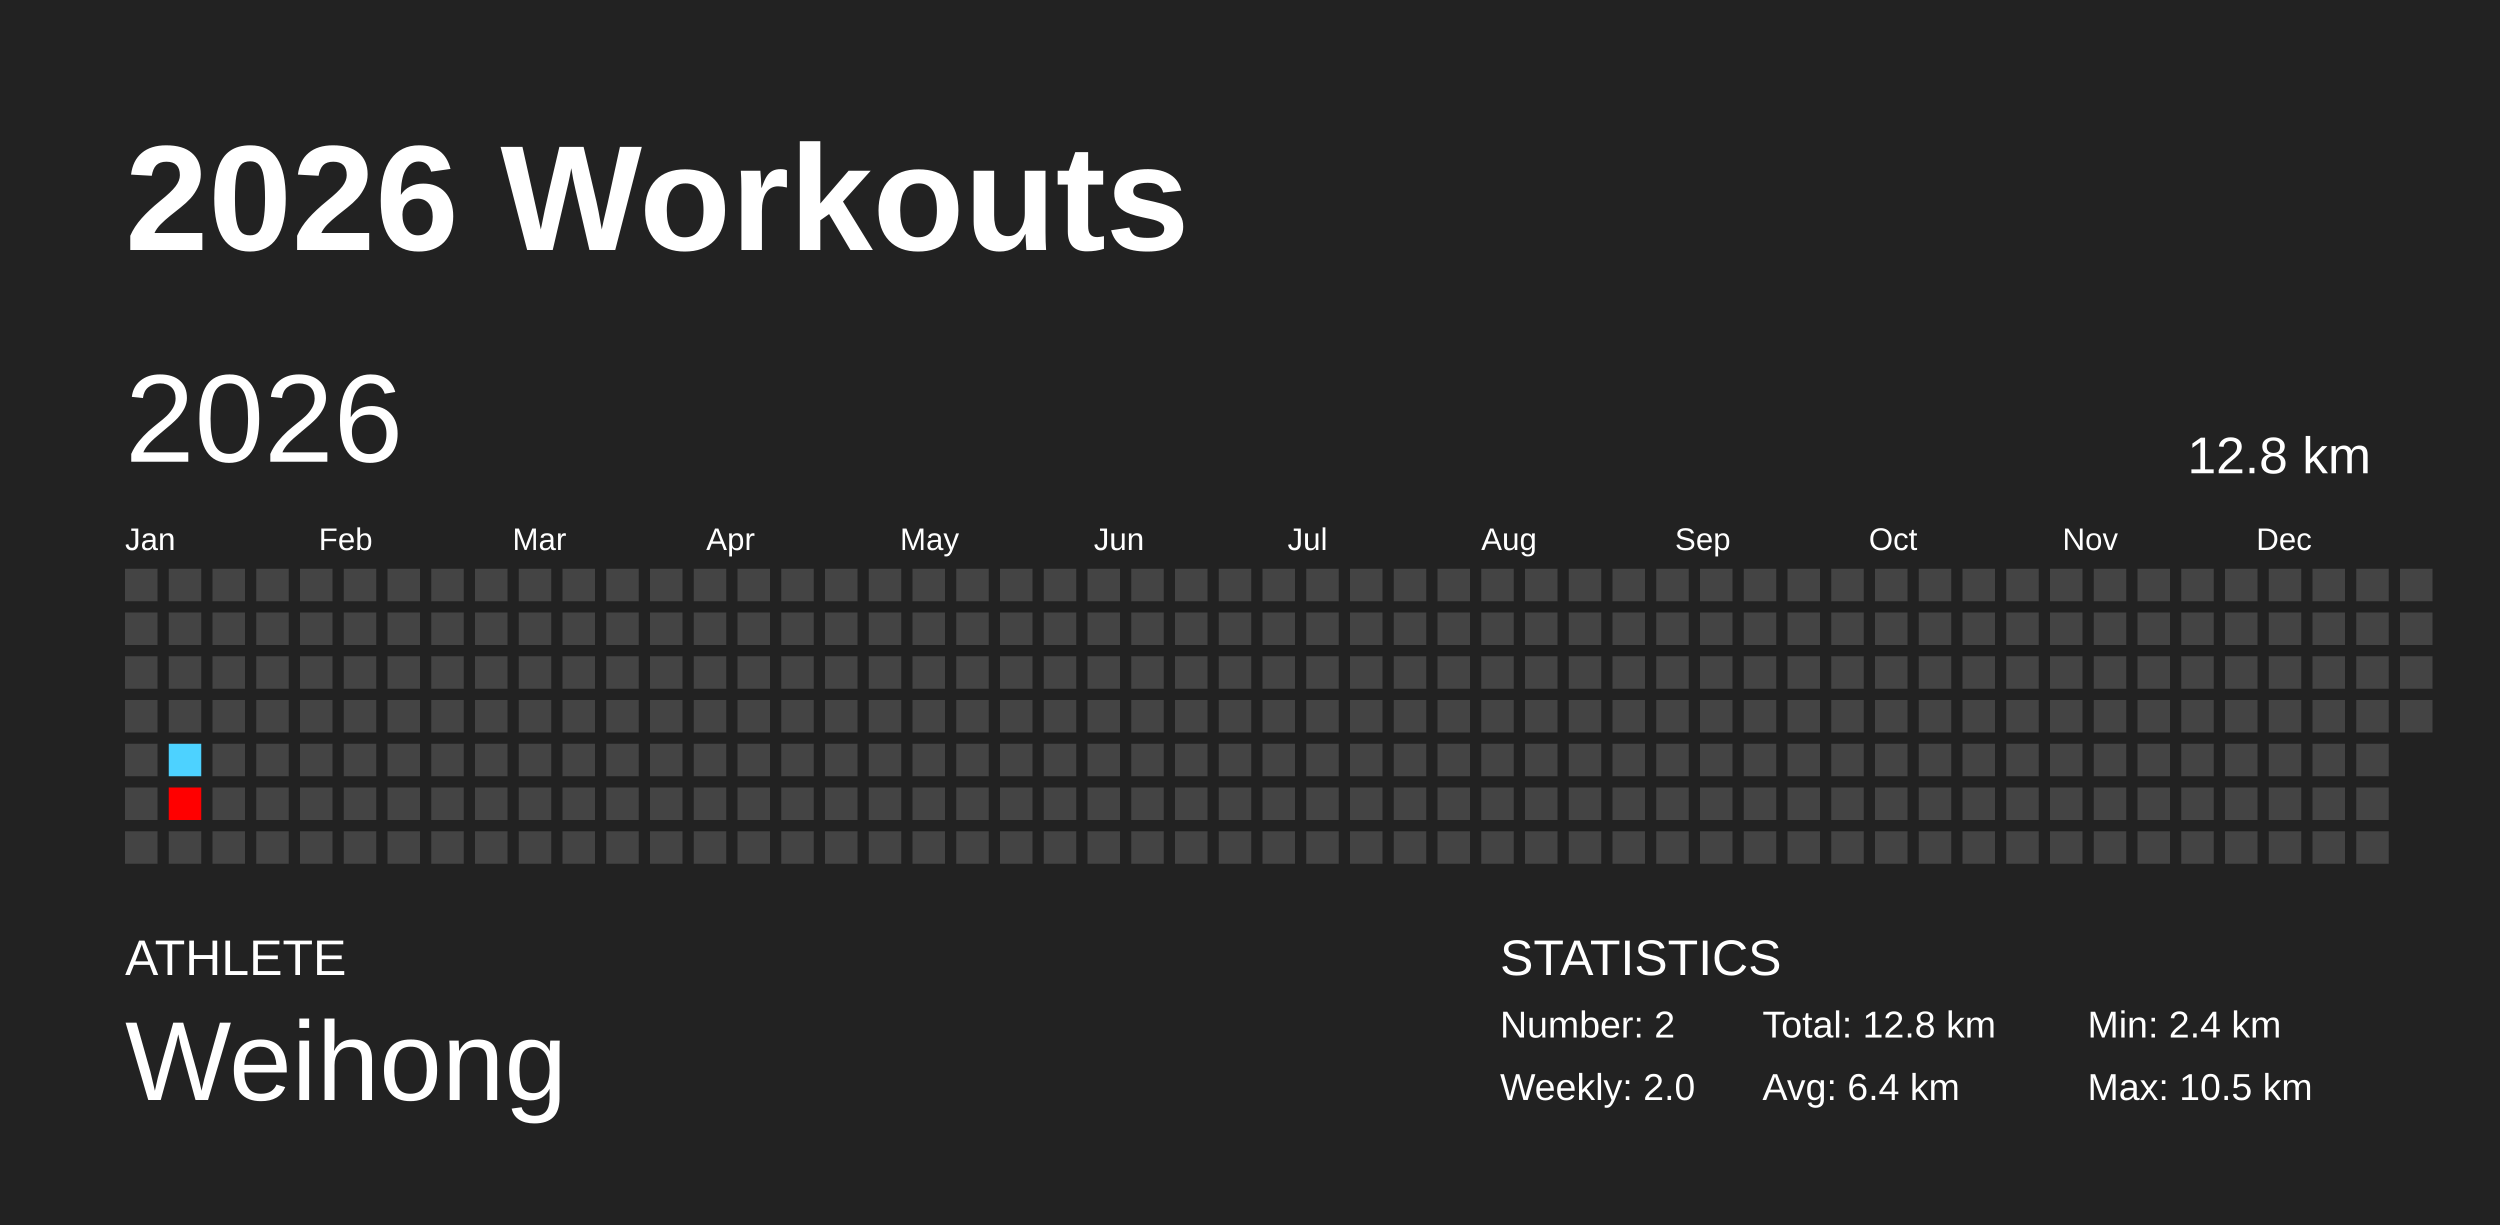
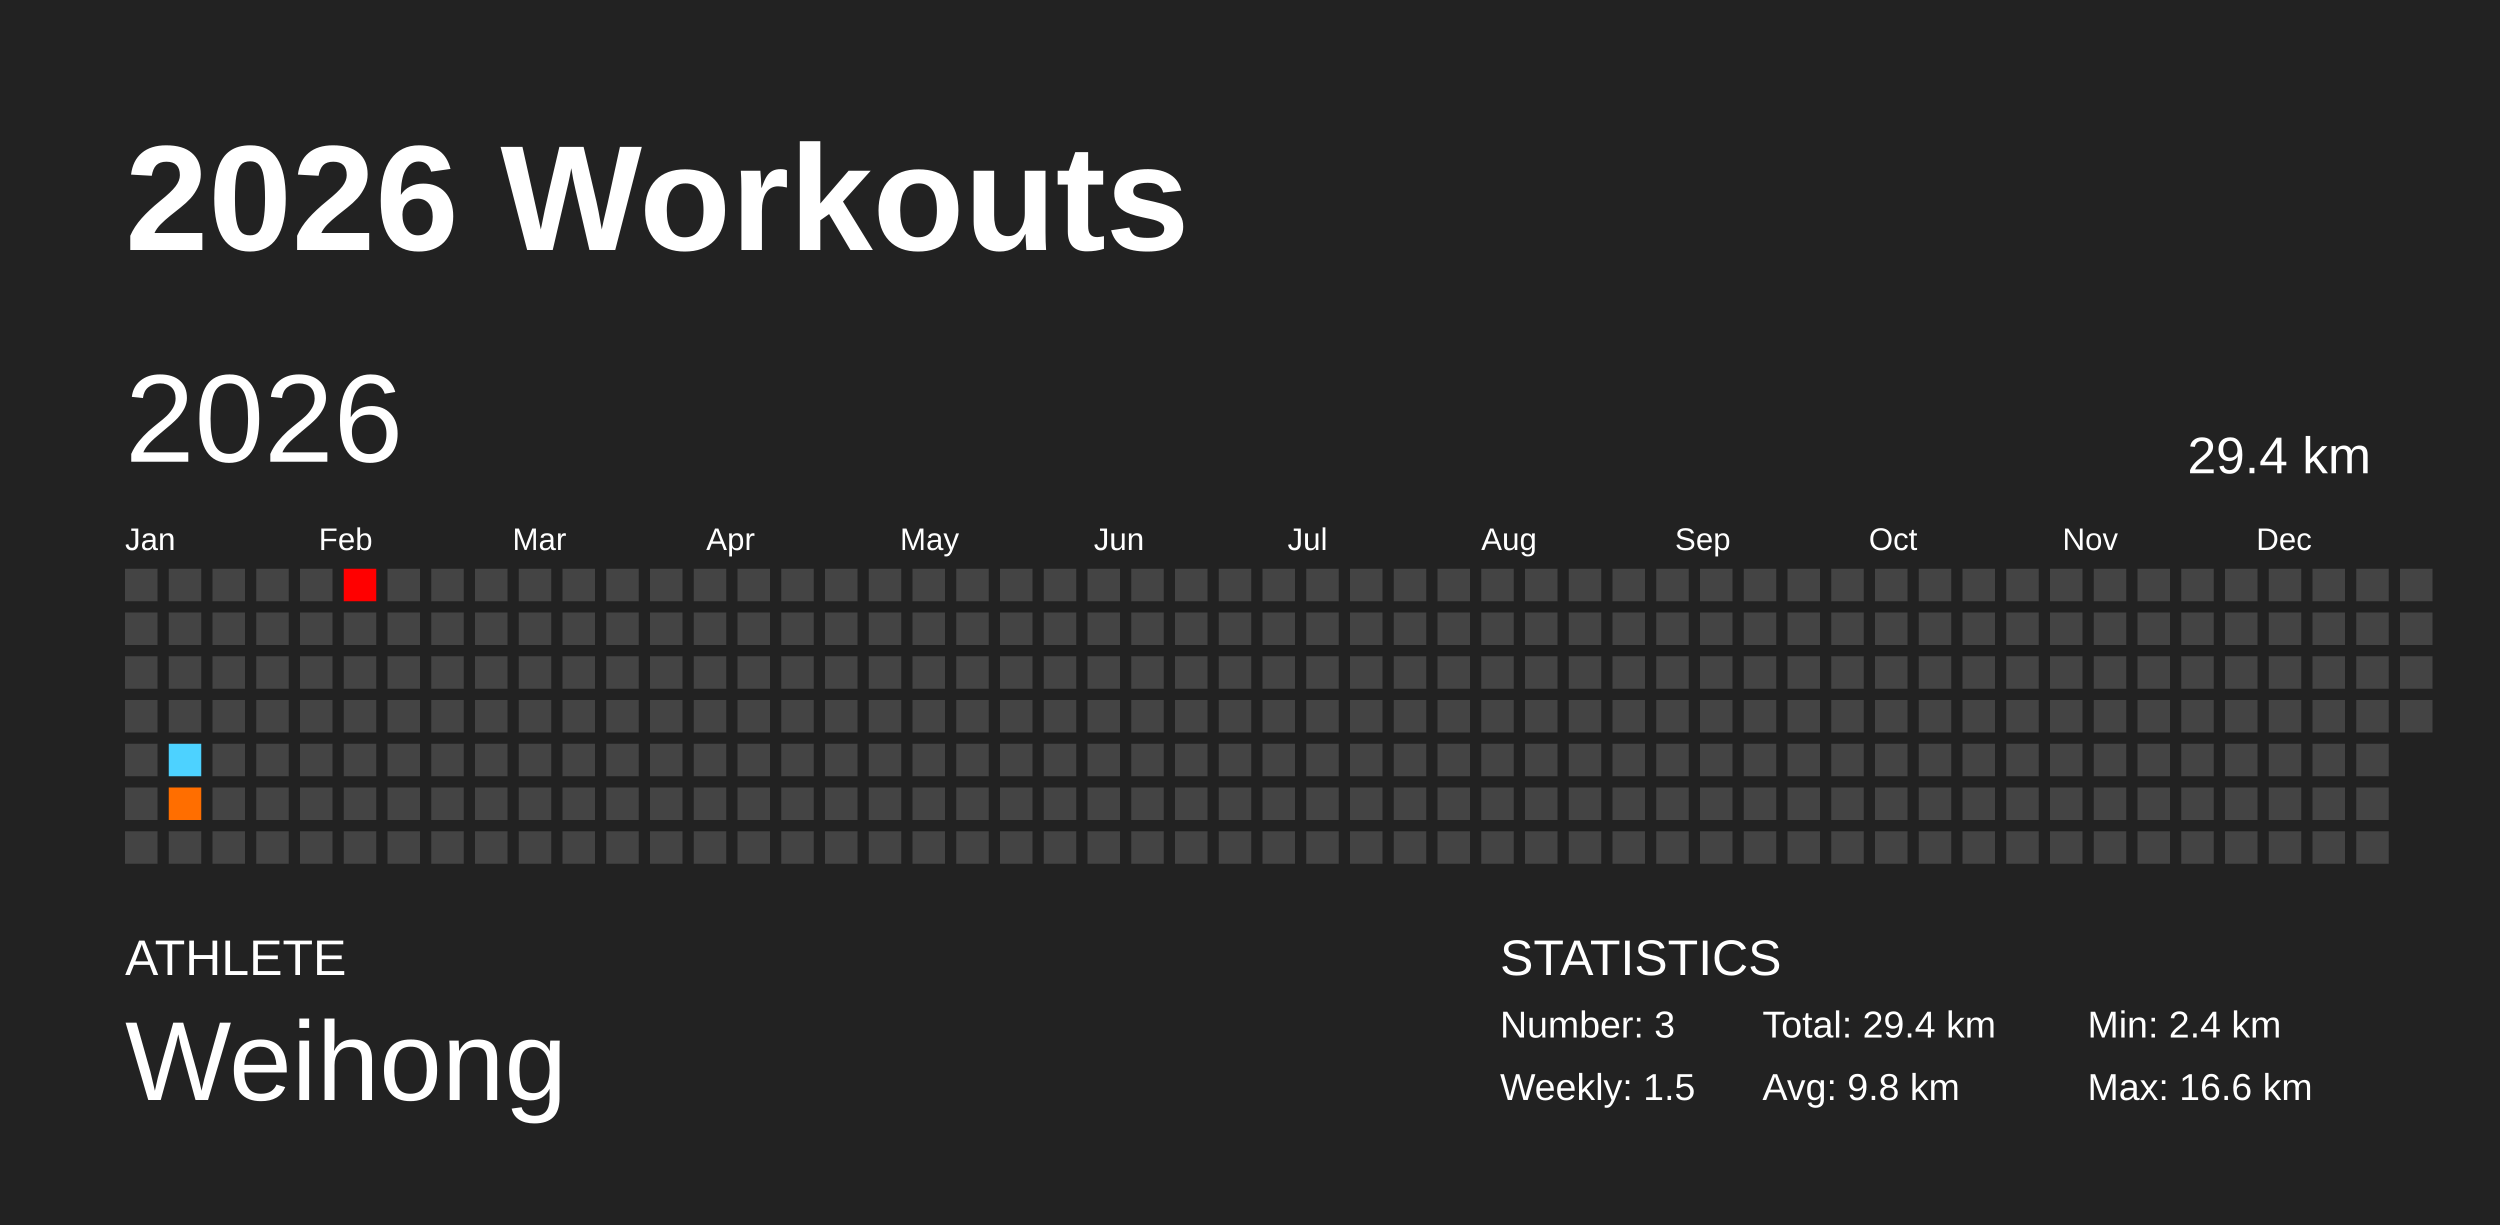
<svg xmlns="http://www.w3.org/2000/svg" baseProfile="full" height="98mm" version="1.1" viewBox="0,0,200,98" width="200mm">
  <defs />
  <rect fill="#222222" height="98" width="200" x="0" y="0" />
  <text fill="#FFFFFF" style="font-size:12px; font-family:Arial; font-weight:bold;" x="10" y="20">2026 Workouts</text>
  <text fill="#FFFFFF" style="font-size:4px; font-family:Arial" x="10" y="78">ATHLETE</text>
  <text fill="#FFFFFF" style="font-size:9px; font-family:Arial" x="10" y="88">Weihong</text>
  <text fill="#FFFFFF" style="font-size:4px; font-family:Arial" x="120" y="78">STATISTICS</text>
-   <text fill="#FFFFFF" style="font-size:3px; font-family:Arial" x="120" y="83">Number: 2</text>
-   <text fill="#FFFFFF" style="font-size:3px; font-family:Arial" x="120" y="88">Weekly: 2.0</text>
-   <text fill="#FFFFFF" style="font-size:3px; font-family:Arial" x="141" y="83">Total: 12.8 km</text>
-   <text fill="#FFFFFF" style="font-size:3px; font-family:Arial" x="141" y="88">Avg: 6.4 km</text>
+   <text fill="#FFFFFF" style="font-size:3px; font-family:Arial" x="120" y="83">Number: 3</text>
+   <text fill="#FFFFFF" style="font-size:3px; font-family:Arial" x="120" y="88">Weekly: 1.5</text>
+   <text fill="#FFFFFF" style="font-size:3px; font-family:Arial" x="141" y="83">Total: 29.4 km</text>
+   <text fill="#FFFFFF" style="font-size:3px; font-family:Arial" x="141" y="88">Avg: 9.8 km</text>
  <text fill="#FFFFFF" style="font-size:3px; font-family:Arial" x="167" y="83">Min: 2.4 km</text>
-   <text fill="#FFFFFF" style="font-size:3px; font-family:Arial" x="167" y="88">Max: 10.5 km</text>
+   <text fill="#FFFFFF" style="font-size:3px; font-family:Arial" x="167" y="88">Max: 16.6 km</text>
  <text dominant-baseline="hanging" fill="#FFFFFF" style="font-size:10.0px; font-family:Arial;" x="10" y="30">2026</text>
-   <text dominant-baseline="hanging" fill="#FFFFFF" style="font-size:4.125px; font-family:Arial;" x="175" y="35">12.8 km</text>
+   <text dominant-baseline="hanging" fill="#FFFFFF" style="font-size:4.125px; font-family:Arial;" x="175" y="35">29.4 km</text>
  <text fill="#FFFFFF" style="font-size:2.5px; font-family:Arial" x="10.0" y="44">Jan</text>
  <text fill="#FFFFFF" style="font-size:2.5px; font-family:Arial" x="25.5" y="44">Feb</text>
  <text fill="#FFFFFF" style="font-size:2.5px; font-family:Arial" x="41.0" y="44">Mar</text>
  <text fill="#FFFFFF" style="font-size:2.5px; font-family:Arial" x="56.5" y="44">Apr</text>
  <text fill="#FFFFFF" style="font-size:2.5px; font-family:Arial" x="72.0" y="44">May</text>
  <text fill="#FFFFFF" style="font-size:2.5px; font-family:Arial" x="87.5" y="44">Jun</text>
  <text fill="#FFFFFF" style="font-size:2.5px; font-family:Arial" x="103.0" y="44">Jul</text>
  <text fill="#FFFFFF" style="font-size:2.5px; font-family:Arial" x="118.5" y="44">Aug</text>
  <text fill="#FFFFFF" style="font-size:2.5px; font-family:Arial" x="134.0" y="44">Sep</text>
  <text fill="#FFFFFF" style="font-size:2.5px; font-family:Arial" x="149.5" y="44">Oct</text>
  <text fill="#FFFFFF" style="font-size:2.5px; font-family:Arial" x="165.0" y="44">Nov</text>
  <text fill="#FFFFFF" style="font-size:2.5px; font-family:Arial" x="180.5" y="44">Dec</text>
  <rect fill="#444444" height="2.6" width="2.6" x="10.0" y="45.5" />
  <rect fill="#444444" height="2.6" width="2.6" x="10.0" y="49.0" />
  <rect fill="#444444" height="2.6" width="2.6" x="10.0" y="52.5" />
  <rect fill="#444444" height="2.6" width="2.6" x="10.0" y="56.0" />
  <rect fill="#444444" height="2.6" width="2.6" x="10.0" y="59.5" />
  <rect fill="#444444" height="2.6" width="2.6" x="10.0" y="63.0" />
  <rect fill="#444444" height="2.6" width="2.6" x="10.0" y="66.5" />
  <rect fill="#444444" height="2.6" width="2.6" x="13.5" y="45.5" />
  <rect fill="#444444" height="2.6" width="2.6" x="13.5" y="49.0" />
  <rect fill="#444444" height="2.6" width="2.6" x="13.5" y="52.5" />
  <rect fill="#444444" height="2.6" width="2.6" x="13.5" y="56.0" />
  <rect fill="#4dd2ff" height="2.6" width="2.6" x="13.5" y="59.5" />
-   <rect fill="#ff0000" height="2.6" width="2.6" x="13.5" y="63.0" />
+   <rect fill="#ff6e00" height="2.6" width="2.6" x="13.5" y="63.0" />
  <rect fill="#444444" height="2.6" width="2.6" x="13.5" y="66.5" />
  <rect fill="#444444" height="2.6" width="2.6" x="17.0" y="45.5" />
  <rect fill="#444444" height="2.6" width="2.6" x="17.0" y="49.0" />
  <rect fill="#444444" height="2.6" width="2.6" x="17.0" y="52.5" />
  <rect fill="#444444" height="2.6" width="2.6" x="17.0" y="56.0" />
  <rect fill="#444444" height="2.6" width="2.6" x="17.0" y="59.5" />
  <rect fill="#444444" height="2.6" width="2.6" x="17.0" y="63.0" />
  <rect fill="#444444" height="2.6" width="2.6" x="17.0" y="66.5" />
  <rect fill="#444444" height="2.6" width="2.6" x="20.5" y="45.5" />
  <rect fill="#444444" height="2.6" width="2.6" x="20.5" y="49.0" />
  <rect fill="#444444" height="2.6" width="2.6" x="20.5" y="52.5" />
  <rect fill="#444444" height="2.6" width="2.6" x="20.5" y="56.0" />
  <rect fill="#444444" height="2.6" width="2.6" x="20.5" y="59.5" />
  <rect fill="#444444" height="2.6" width="2.6" x="20.5" y="63.0" />
  <rect fill="#444444" height="2.6" width="2.6" x="20.5" y="66.5" />
  <rect fill="#444444" height="2.6" width="2.6" x="24.0" y="45.5" />
  <rect fill="#444444" height="2.6" width="2.6" x="24.0" y="49.0" />
  <rect fill="#444444" height="2.6" width="2.6" x="24.0" y="52.5" />
  <rect fill="#444444" height="2.6" width="2.6" x="24.0" y="56.0" />
  <rect fill="#444444" height="2.6" width="2.6" x="24.0" y="59.5" />
  <rect fill="#444444" height="2.6" width="2.6" x="24.0" y="63.0" />
  <rect fill="#444444" height="2.6" width="2.6" x="24.0" y="66.5" />
-   <rect fill="#444444" height="2.6" width="2.6" x="27.5" y="45.5" />
+   <rect fill="#ff0000" height="2.6" width="2.6" x="27.5" y="45.5" />
  <rect fill="#444444" height="2.6" width="2.6" x="27.5" y="49.0" />
  <rect fill="#444444" height="2.6" width="2.6" x="27.5" y="52.5" />
  <rect fill="#444444" height="2.6" width="2.6" x="27.5" y="56.0" />
  <rect fill="#444444" height="2.6" width="2.6" x="27.5" y="59.5" />
  <rect fill="#444444" height="2.6" width="2.6" x="27.5" y="63.0" />
  <rect fill="#444444" height="2.6" width="2.6" x="27.5" y="66.5" />
  <rect fill="#444444" height="2.6" width="2.6" x="31.0" y="45.5" />
  <rect fill="#444444" height="2.6" width="2.6" x="31.0" y="49.0" />
  <rect fill="#444444" height="2.6" width="2.6" x="31.0" y="52.5" />
  <rect fill="#444444" height="2.6" width="2.6" x="31.0" y="56.0" />
  <rect fill="#444444" height="2.6" width="2.6" x="31.0" y="59.5" />
  <rect fill="#444444" height="2.6" width="2.6" x="31.0" y="63.0" />
  <rect fill="#444444" height="2.6" width="2.6" x="31.0" y="66.5" />
  <rect fill="#444444" height="2.6" width="2.6" x="34.5" y="45.5" />
  <rect fill="#444444" height="2.6" width="2.6" x="34.5" y="49.0" />
  <rect fill="#444444" height="2.6" width="2.6" x="34.5" y="52.5" />
  <rect fill="#444444" height="2.6" width="2.6" x="34.5" y="56.0" />
  <rect fill="#444444" height="2.6" width="2.6" x="34.5" y="59.5" />
  <rect fill="#444444" height="2.6" width="2.6" x="34.5" y="63.0" />
  <rect fill="#444444" height="2.6" width="2.6" x="34.5" y="66.5" />
  <rect fill="#444444" height="2.6" width="2.6" x="38.0" y="45.5" />
  <rect fill="#444444" height="2.6" width="2.6" x="38.0" y="49.0" />
  <rect fill="#444444" height="2.6" width="2.6" x="38.0" y="52.5" />
  <rect fill="#444444" height="2.6" width="2.6" x="38.0" y="56.0" />
  <rect fill="#444444" height="2.6" width="2.6" x="38.0" y="59.5" />
  <rect fill="#444444" height="2.6" width="2.6" x="38.0" y="63.0" />
  <rect fill="#444444" height="2.6" width="2.6" x="38.0" y="66.5" />
  <rect fill="#444444" height="2.6" width="2.6" x="41.5" y="45.5" />
  <rect fill="#444444" height="2.6" width="2.6" x="41.5" y="49.0" />
  <rect fill="#444444" height="2.6" width="2.6" x="41.5" y="52.5" />
  <rect fill="#444444" height="2.6" width="2.6" x="41.5" y="56.0" />
  <rect fill="#444444" height="2.6" width="2.6" x="41.5" y="59.5" />
  <rect fill="#444444" height="2.6" width="2.6" x="41.5" y="63.0" />
  <rect fill="#444444" height="2.6" width="2.6" x="41.5" y="66.5" />
  <rect fill="#444444" height="2.6" width="2.6" x="45.0" y="45.5" />
  <rect fill="#444444" height="2.6" width="2.6" x="45.0" y="49.0" />
  <rect fill="#444444" height="2.6" width="2.6" x="45.0" y="52.5" />
  <rect fill="#444444" height="2.6" width="2.6" x="45.0" y="56.0" />
  <rect fill="#444444" height="2.6" width="2.6" x="45.0" y="59.5" />
  <rect fill="#444444" height="2.6" width="2.6" x="45.0" y="63.0" />
  <rect fill="#444444" height="2.6" width="2.6" x="45.0" y="66.5" />
  <rect fill="#444444" height="2.6" width="2.6" x="48.5" y="45.5" />
  <rect fill="#444444" height="2.6" width="2.6" x="48.5" y="49.0" />
  <rect fill="#444444" height="2.6" width="2.6" x="48.5" y="52.5" />
  <rect fill="#444444" height="2.6" width="2.6" x="48.5" y="56.0" />
  <rect fill="#444444" height="2.6" width="2.6" x="48.5" y="59.5" />
  <rect fill="#444444" height="2.6" width="2.6" x="48.5" y="63.0" />
  <rect fill="#444444" height="2.6" width="2.6" x="48.5" y="66.5" />
  <rect fill="#444444" height="2.6" width="2.6" x="52.0" y="45.5" />
  <rect fill="#444444" height="2.6" width="2.6" x="52.0" y="49.0" />
  <rect fill="#444444" height="2.6" width="2.6" x="52.0" y="52.5" />
  <rect fill="#444444" height="2.6" width="2.6" x="52.0" y="56.0" />
  <rect fill="#444444" height="2.6" width="2.6" x="52.0" y="59.5" />
  <rect fill="#444444" height="2.6" width="2.6" x="52.0" y="63.0" />
  <rect fill="#444444" height="2.6" width="2.6" x="52.0" y="66.5" />
  <rect fill="#444444" height="2.6" width="2.6" x="55.5" y="45.5" />
  <rect fill="#444444" height="2.6" width="2.6" x="55.5" y="49.0" />
  <rect fill="#444444" height="2.6" width="2.6" x="55.5" y="52.5" />
  <rect fill="#444444" height="2.6" width="2.6" x="55.5" y="56.0" />
  <rect fill="#444444" height="2.6" width="2.6" x="55.5" y="59.5" />
  <rect fill="#444444" height="2.6" width="2.6" x="55.5" y="63.0" />
  <rect fill="#444444" height="2.6" width="2.6" x="55.5" y="66.5" />
  <rect fill="#444444" height="2.6" width="2.6" x="59.0" y="45.5" />
  <rect fill="#444444" height="2.6" width="2.6" x="59.0" y="49.0" />
  <rect fill="#444444" height="2.6" width="2.6" x="59.0" y="52.5" />
  <rect fill="#444444" height="2.6" width="2.6" x="59.0" y="56.0" />
  <rect fill="#444444" height="2.6" width="2.6" x="59.0" y="59.5" />
  <rect fill="#444444" height="2.6" width="2.6" x="59.0" y="63.0" />
  <rect fill="#444444" height="2.6" width="2.6" x="59.0" y="66.5" />
  <rect fill="#444444" height="2.6" width="2.6" x="62.5" y="45.5" />
  <rect fill="#444444" height="2.6" width="2.6" x="62.5" y="49.0" />
  <rect fill="#444444" height="2.6" width="2.6" x="62.5" y="52.5" />
  <rect fill="#444444" height="2.6" width="2.6" x="62.5" y="56.0" />
  <rect fill="#444444" height="2.6" width="2.6" x="62.5" y="59.5" />
  <rect fill="#444444" height="2.6" width="2.6" x="62.5" y="63.0" />
  <rect fill="#444444" height="2.6" width="2.6" x="62.5" y="66.5" />
  <rect fill="#444444" height="2.6" width="2.6" x="66.0" y="45.5" />
  <rect fill="#444444" height="2.6" width="2.6" x="66.0" y="49.0" />
  <rect fill="#444444" height="2.6" width="2.6" x="66.0" y="52.5" />
  <rect fill="#444444" height="2.6" width="2.6" x="66.0" y="56.0" />
  <rect fill="#444444" height="2.6" width="2.6" x="66.0" y="59.5" />
  <rect fill="#444444" height="2.6" width="2.6" x="66.0" y="63.0" />
  <rect fill="#444444" height="2.6" width="2.6" x="66.0" y="66.5" />
  <rect fill="#444444" height="2.6" width="2.6" x="69.5" y="45.5" />
  <rect fill="#444444" height="2.6" width="2.6" x="69.5" y="49.0" />
  <rect fill="#444444" height="2.6" width="2.6" x="69.5" y="52.5" />
  <rect fill="#444444" height="2.6" width="2.6" x="69.5" y="56.0" />
  <rect fill="#444444" height="2.6" width="2.6" x="69.5" y="59.5" />
  <rect fill="#444444" height="2.6" width="2.6" x="69.5" y="63.0" />
  <rect fill="#444444" height="2.6" width="2.6" x="69.5" y="66.5" />
  <rect fill="#444444" height="2.6" width="2.6" x="73.0" y="45.5" />
  <rect fill="#444444" height="2.6" width="2.6" x="73.0" y="49.0" />
  <rect fill="#444444" height="2.6" width="2.6" x="73.0" y="52.5" />
  <rect fill="#444444" height="2.6" width="2.6" x="73.0" y="56.0" />
  <rect fill="#444444" height="2.6" width="2.6" x="73.0" y="59.5" />
  <rect fill="#444444" height="2.6" width="2.6" x="73.0" y="63.0" />
  <rect fill="#444444" height="2.6" width="2.6" x="73.0" y="66.5" />
  <rect fill="#444444" height="2.6" width="2.6" x="76.5" y="45.5" />
  <rect fill="#444444" height="2.6" width="2.6" x="76.5" y="49.0" />
  <rect fill="#444444" height="2.6" width="2.6" x="76.5" y="52.5" />
  <rect fill="#444444" height="2.6" width="2.6" x="76.5" y="56.0" />
  <rect fill="#444444" height="2.6" width="2.6" x="76.5" y="59.5" />
  <rect fill="#444444" height="2.6" width="2.6" x="76.5" y="63.0" />
  <rect fill="#444444" height="2.6" width="2.6" x="76.5" y="66.5" />
  <rect fill="#444444" height="2.6" width="2.6" x="80.0" y="45.5" />
  <rect fill="#444444" height="2.6" width="2.6" x="80.0" y="49.0" />
  <rect fill="#444444" height="2.6" width="2.6" x="80.0" y="52.5" />
  <rect fill="#444444" height="2.6" width="2.6" x="80.0" y="56.0" />
  <rect fill="#444444" height="2.6" width="2.6" x="80.0" y="59.5" />
  <rect fill="#444444" height="2.6" width="2.6" x="80.0" y="63.0" />
  <rect fill="#444444" height="2.6" width="2.6" x="80.0" y="66.5" />
  <rect fill="#444444" height="2.6" width="2.6" x="83.5" y="45.5" />
  <rect fill="#444444" height="2.6" width="2.6" x="83.5" y="49.0" />
  <rect fill="#444444" height="2.6" width="2.6" x="83.5" y="52.5" />
  <rect fill="#444444" height="2.6" width="2.6" x="83.5" y="56.0" />
  <rect fill="#444444" height="2.6" width="2.6" x="83.5" y="59.5" />
  <rect fill="#444444" height="2.6" width="2.6" x="83.5" y="63.0" />
  <rect fill="#444444" height="2.6" width="2.6" x="83.5" y="66.5" />
  <rect fill="#444444" height="2.6" width="2.6" x="87.0" y="45.5" />
  <rect fill="#444444" height="2.6" width="2.6" x="87.0" y="49.0" />
  <rect fill="#444444" height="2.6" width="2.6" x="87.0" y="52.5" />
  <rect fill="#444444" height="2.6" width="2.6" x="87.0" y="56.0" />
  <rect fill="#444444" height="2.6" width="2.6" x="87.0" y="59.5" />
  <rect fill="#444444" height="2.6" width="2.6" x="87.0" y="63.0" />
  <rect fill="#444444" height="2.6" width="2.6" x="87.0" y="66.5" />
  <rect fill="#444444" height="2.6" width="2.6" x="90.5" y="45.5" />
  <rect fill="#444444" height="2.6" width="2.6" x="90.5" y="49.0" />
  <rect fill="#444444" height="2.6" width="2.6" x="90.5" y="52.5" />
  <rect fill="#444444" height="2.6" width="2.6" x="90.5" y="56.0" />
  <rect fill="#444444" height="2.6" width="2.6" x="90.5" y="59.5" />
  <rect fill="#444444" height="2.6" width="2.6" x="90.5" y="63.0" />
  <rect fill="#444444" height="2.6" width="2.6" x="90.5" y="66.5" />
  <rect fill="#444444" height="2.6" width="2.6" x="94.0" y="45.5" />
  <rect fill="#444444" height="2.6" width="2.6" x="94.0" y="49.0" />
  <rect fill="#444444" height="2.6" width="2.6" x="94.0" y="52.5" />
  <rect fill="#444444" height="2.6" width="2.6" x="94.0" y="56.0" />
  <rect fill="#444444" height="2.6" width="2.6" x="94.0" y="59.5" />
  <rect fill="#444444" height="2.6" width="2.6" x="94.0" y="63.0" />
  <rect fill="#444444" height="2.6" width="2.6" x="94.0" y="66.5" />
  <rect fill="#444444" height="2.6" width="2.6" x="97.5" y="45.5" />
  <rect fill="#444444" height="2.6" width="2.6" x="97.5" y="49.0" />
  <rect fill="#444444" height="2.6" width="2.6" x="97.5" y="52.5" />
  <rect fill="#444444" height="2.6" width="2.6" x="97.5" y="56.0" />
  <rect fill="#444444" height="2.6" width="2.6" x="97.5" y="59.5" />
  <rect fill="#444444" height="2.6" width="2.6" x="97.5" y="63.0" />
  <rect fill="#444444" height="2.6" width="2.6" x="97.5" y="66.5" />
  <rect fill="#444444" height="2.6" width="2.6" x="101.0" y="45.5" />
  <rect fill="#444444" height="2.6" width="2.6" x="101.0" y="49.0" />
  <rect fill="#444444" height="2.6" width="2.6" x="101.0" y="52.5" />
  <rect fill="#444444" height="2.6" width="2.6" x="101.0" y="56.0" />
  <rect fill="#444444" height="2.6" width="2.6" x="101.0" y="59.5" />
  <rect fill="#444444" height="2.6" width="2.6" x="101.0" y="63.0" />
  <rect fill="#444444" height="2.6" width="2.6" x="101.0" y="66.5" />
  <rect fill="#444444" height="2.6" width="2.6" x="104.5" y="45.5" />
  <rect fill="#444444" height="2.6" width="2.6" x="104.5" y="49.0" />
  <rect fill="#444444" height="2.6" width="2.6" x="104.5" y="52.5" />
  <rect fill="#444444" height="2.6" width="2.6" x="104.5" y="56.0" />
  <rect fill="#444444" height="2.6" width="2.6" x="104.5" y="59.5" />
  <rect fill="#444444" height="2.6" width="2.6" x="104.5" y="63.0" />
  <rect fill="#444444" height="2.6" width="2.6" x="104.5" y="66.5" />
  <rect fill="#444444" height="2.6" width="2.6" x="108.0" y="45.5" />
  <rect fill="#444444" height="2.6" width="2.6" x="108.0" y="49.0" />
  <rect fill="#444444" height="2.6" width="2.6" x="108.0" y="52.5" />
  <rect fill="#444444" height="2.6" width="2.6" x="108.0" y="56.0" />
  <rect fill="#444444" height="2.6" width="2.6" x="108.0" y="59.5" />
  <rect fill="#444444" height="2.6" width="2.6" x="108.0" y="63.0" />
  <rect fill="#444444" height="2.6" width="2.6" x="108.0" y="66.5" />
  <rect fill="#444444" height="2.6" width="2.6" x="111.5" y="45.5" />
  <rect fill="#444444" height="2.6" width="2.6" x="111.5" y="49.0" />
  <rect fill="#444444" height="2.6" width="2.6" x="111.5" y="52.5" />
  <rect fill="#444444" height="2.6" width="2.6" x="111.5" y="56.0" />
  <rect fill="#444444" height="2.6" width="2.6" x="111.5" y="59.5" />
  <rect fill="#444444" height="2.6" width="2.6" x="111.5" y="63.0" />
  <rect fill="#444444" height="2.6" width="2.6" x="111.5" y="66.5" />
  <rect fill="#444444" height="2.6" width="2.6" x="115.0" y="45.5" />
  <rect fill="#444444" height="2.6" width="2.6" x="115.0" y="49.0" />
  <rect fill="#444444" height="2.6" width="2.6" x="115.0" y="52.5" />
  <rect fill="#444444" height="2.6" width="2.6" x="115.0" y="56.0" />
  <rect fill="#444444" height="2.6" width="2.6" x="115.0" y="59.5" />
  <rect fill="#444444" height="2.6" width="2.6" x="115.0" y="63.0" />
  <rect fill="#444444" height="2.6" width="2.6" x="115.0" y="66.5" />
  <rect fill="#444444" height="2.6" width="2.6" x="118.5" y="45.5" />
  <rect fill="#444444" height="2.6" width="2.6" x="118.5" y="49.0" />
  <rect fill="#444444" height="2.6" width="2.6" x="118.5" y="52.5" />
  <rect fill="#444444" height="2.6" width="2.6" x="118.5" y="56.0" />
  <rect fill="#444444" height="2.6" width="2.6" x="118.5" y="59.5" />
  <rect fill="#444444" height="2.6" width="2.6" x="118.5" y="63.0" />
  <rect fill="#444444" height="2.6" width="2.6" x="118.5" y="66.5" />
  <rect fill="#444444" height="2.6" width="2.6" x="122.0" y="45.5" />
  <rect fill="#444444" height="2.6" width="2.6" x="122.0" y="49.0" />
  <rect fill="#444444" height="2.6" width="2.6" x="122.0" y="52.5" />
  <rect fill="#444444" height="2.6" width="2.6" x="122.0" y="56.0" />
  <rect fill="#444444" height="2.6" width="2.6" x="122.0" y="59.5" />
  <rect fill="#444444" height="2.6" width="2.6" x="122.0" y="63.0" />
  <rect fill="#444444" height="2.6" width="2.6" x="122.0" y="66.5" />
  <rect fill="#444444" height="2.6" width="2.6" x="125.5" y="45.5" />
  <rect fill="#444444" height="2.6" width="2.6" x="125.5" y="49.0" />
  <rect fill="#444444" height="2.6" width="2.6" x="125.5" y="52.5" />
  <rect fill="#444444" height="2.6" width="2.6" x="125.5" y="56.0" />
  <rect fill="#444444" height="2.6" width="2.6" x="125.5" y="59.5" />
  <rect fill="#444444" height="2.6" width="2.6" x="125.5" y="63.0" />
  <rect fill="#444444" height="2.6" width="2.6" x="125.5" y="66.5" />
  <rect fill="#444444" height="2.6" width="2.6" x="129.0" y="45.5" />
  <rect fill="#444444" height="2.6" width="2.6" x="129.0" y="49.0" />
  <rect fill="#444444" height="2.6" width="2.6" x="129.0" y="52.5" />
  <rect fill="#444444" height="2.6" width="2.6" x="129.0" y="56.0" />
  <rect fill="#444444" height="2.6" width="2.6" x="129.0" y="59.5" />
  <rect fill="#444444" height="2.6" width="2.6" x="129.0" y="63.0" />
  <rect fill="#444444" height="2.6" width="2.6" x="129.0" y="66.5" />
  <rect fill="#444444" height="2.6" width="2.6" x="132.5" y="45.5" />
  <rect fill="#444444" height="2.6" width="2.6" x="132.5" y="49.0" />
  <rect fill="#444444" height="2.6" width="2.6" x="132.5" y="52.5" />
  <rect fill="#444444" height="2.6" width="2.6" x="132.5" y="56.0" />
  <rect fill="#444444" height="2.6" width="2.6" x="132.5" y="59.5" />
  <rect fill="#444444" height="2.6" width="2.6" x="132.5" y="63.0" />
  <rect fill="#444444" height="2.6" width="2.6" x="132.5" y="66.5" />
  <rect fill="#444444" height="2.6" width="2.6" x="136.0" y="45.5" />
  <rect fill="#444444" height="2.6" width="2.6" x="136.0" y="49.0" />
  <rect fill="#444444" height="2.6" width="2.6" x="136.0" y="52.5" />
  <rect fill="#444444" height="2.6" width="2.6" x="136.0" y="56.0" />
  <rect fill="#444444" height="2.6" width="2.6" x="136.0" y="59.5" />
  <rect fill="#444444" height="2.6" width="2.6" x="136.0" y="63.0" />
  <rect fill="#444444" height="2.6" width="2.6" x="136.0" y="66.5" />
  <rect fill="#444444" height="2.6" width="2.6" x="139.5" y="45.5" />
  <rect fill="#444444" height="2.6" width="2.6" x="139.5" y="49.0" />
  <rect fill="#444444" height="2.6" width="2.6" x="139.5" y="52.5" />
  <rect fill="#444444" height="2.6" width="2.6" x="139.5" y="56.0" />
  <rect fill="#444444" height="2.6" width="2.6" x="139.5" y="59.5" />
  <rect fill="#444444" height="2.6" width="2.6" x="139.5" y="63.0" />
  <rect fill="#444444" height="2.6" width="2.6" x="139.5" y="66.5" />
  <rect fill="#444444" height="2.6" width="2.6" x="143.0" y="45.5" />
  <rect fill="#444444" height="2.6" width="2.6" x="143.0" y="49.0" />
  <rect fill="#444444" height="2.6" width="2.6" x="143.0" y="52.5" />
  <rect fill="#444444" height="2.6" width="2.6" x="143.0" y="56.0" />
  <rect fill="#444444" height="2.6" width="2.6" x="143.0" y="59.5" />
  <rect fill="#444444" height="2.6" width="2.6" x="143.0" y="63.0" />
  <rect fill="#444444" height="2.6" width="2.6" x="143.0" y="66.5" />
  <rect fill="#444444" height="2.6" width="2.6" x="146.5" y="45.5" />
  <rect fill="#444444" height="2.6" width="2.6" x="146.5" y="49.0" />
  <rect fill="#444444" height="2.6" width="2.6" x="146.5" y="52.5" />
  <rect fill="#444444" height="2.6" width="2.6" x="146.5" y="56.0" />
  <rect fill="#444444" height="2.6" width="2.6" x="146.5" y="59.5" />
  <rect fill="#444444" height="2.6" width="2.6" x="146.5" y="63.0" />
  <rect fill="#444444" height="2.6" width="2.6" x="146.5" y="66.5" />
  <rect fill="#444444" height="2.6" width="2.6" x="150.0" y="45.5" />
  <rect fill="#444444" height="2.6" width="2.6" x="150.0" y="49.0" />
  <rect fill="#444444" height="2.6" width="2.6" x="150.0" y="52.5" />
  <rect fill="#444444" height="2.6" width="2.6" x="150.0" y="56.0" />
  <rect fill="#444444" height="2.6" width="2.6" x="150.0" y="59.5" />
  <rect fill="#444444" height="2.6" width="2.6" x="150.0" y="63.0" />
  <rect fill="#444444" height="2.6" width="2.6" x="150.0" y="66.5" />
  <rect fill="#444444" height="2.6" width="2.6" x="153.5" y="45.5" />
  <rect fill="#444444" height="2.6" width="2.6" x="153.5" y="49.0" />
  <rect fill="#444444" height="2.6" width="2.6" x="153.5" y="52.5" />
  <rect fill="#444444" height="2.6" width="2.6" x="153.5" y="56.0" />
  <rect fill="#444444" height="2.6" width="2.6" x="153.5" y="59.5" />
  <rect fill="#444444" height="2.6" width="2.6" x="153.5" y="63.0" />
  <rect fill="#444444" height="2.6" width="2.6" x="153.5" y="66.5" />
  <rect fill="#444444" height="2.6" width="2.6" x="157.0" y="45.5" />
  <rect fill="#444444" height="2.6" width="2.6" x="157.0" y="49.0" />
  <rect fill="#444444" height="2.6" width="2.6" x="157.0" y="52.5" />
  <rect fill="#444444" height="2.6" width="2.6" x="157.0" y="56.0" />
  <rect fill="#444444" height="2.6" width="2.6" x="157.0" y="59.5" />
  <rect fill="#444444" height="2.6" width="2.6" x="157.0" y="63.0" />
  <rect fill="#444444" height="2.6" width="2.6" x="157.0" y="66.5" />
  <rect fill="#444444" height="2.6" width="2.6" x="160.5" y="45.5" />
  <rect fill="#444444" height="2.6" width="2.6" x="160.5" y="49.0" />
  <rect fill="#444444" height="2.6" width="2.6" x="160.5" y="52.5" />
  <rect fill="#444444" height="2.6" width="2.6" x="160.5" y="56.0" />
  <rect fill="#444444" height="2.6" width="2.6" x="160.5" y="59.5" />
  <rect fill="#444444" height="2.6" width="2.6" x="160.5" y="63.0" />
  <rect fill="#444444" height="2.6" width="2.6" x="160.5" y="66.5" />
  <rect fill="#444444" height="2.6" width="2.6" x="164.0" y="45.5" />
  <rect fill="#444444" height="2.6" width="2.6" x="164.0" y="49.0" />
  <rect fill="#444444" height="2.6" width="2.6" x="164.0" y="52.5" />
  <rect fill="#444444" height="2.6" width="2.6" x="164.0" y="56.0" />
  <rect fill="#444444" height="2.6" width="2.6" x="164.0" y="59.5" />
  <rect fill="#444444" height="2.6" width="2.6" x="164.0" y="63.0" />
  <rect fill="#444444" height="2.6" width="2.6" x="164.0" y="66.5" />
  <rect fill="#444444" height="2.6" width="2.6" x="167.5" y="45.5" />
  <rect fill="#444444" height="2.6" width="2.6" x="167.5" y="49.0" />
  <rect fill="#444444" height="2.6" width="2.6" x="167.5" y="52.5" />
  <rect fill="#444444" height="2.6" width="2.6" x="167.5" y="56.0" />
  <rect fill="#444444" height="2.6" width="2.6" x="167.5" y="59.5" />
  <rect fill="#444444" height="2.6" width="2.6" x="167.5" y="63.0" />
  <rect fill="#444444" height="2.6" width="2.6" x="167.5" y="66.5" />
  <rect fill="#444444" height="2.6" width="2.6" x="171.0" y="45.5" />
  <rect fill="#444444" height="2.6" width="2.6" x="171.0" y="49.0" />
  <rect fill="#444444" height="2.6" width="2.6" x="171.0" y="52.5" />
  <rect fill="#444444" height="2.6" width="2.6" x="171.0" y="56.0" />
  <rect fill="#444444" height="2.6" width="2.6" x="171.0" y="59.5" />
  <rect fill="#444444" height="2.6" width="2.6" x="171.0" y="63.0" />
  <rect fill="#444444" height="2.6" width="2.6" x="171.0" y="66.5" />
  <rect fill="#444444" height="2.6" width="2.6" x="174.5" y="45.5" />
  <rect fill="#444444" height="2.6" width="2.6" x="174.5" y="49.0" />
  <rect fill="#444444" height="2.6" width="2.6" x="174.5" y="52.5" />
  <rect fill="#444444" height="2.6" width="2.6" x="174.5" y="56.0" />
  <rect fill="#444444" height="2.6" width="2.6" x="174.5" y="59.5" />
  <rect fill="#444444" height="2.6" width="2.6" x="174.5" y="63.0" />
  <rect fill="#444444" height="2.6" width="2.6" x="174.5" y="66.5" />
  <rect fill="#444444" height="2.6" width="2.6" x="178.0" y="45.5" />
  <rect fill="#444444" height="2.6" width="2.6" x="178.0" y="49.0" />
  <rect fill="#444444" height="2.6" width="2.6" x="178.0" y="52.5" />
  <rect fill="#444444" height="2.6" width="2.6" x="178.0" y="56.0" />
  <rect fill="#444444" height="2.6" width="2.6" x="178.0" y="59.5" />
  <rect fill="#444444" height="2.6" width="2.6" x="178.0" y="63.0" />
  <rect fill="#444444" height="2.6" width="2.6" x="178.0" y="66.5" />
  <rect fill="#444444" height="2.6" width="2.6" x="181.5" y="45.5" />
  <rect fill="#444444" height="2.6" width="2.6" x="181.5" y="49.0" />
  <rect fill="#444444" height="2.6" width="2.6" x="181.5" y="52.5" />
  <rect fill="#444444" height="2.6" width="2.6" x="181.5" y="56.0" />
  <rect fill="#444444" height="2.6" width="2.6" x="181.5" y="59.5" />
  <rect fill="#444444" height="2.6" width="2.6" x="181.5" y="63.0" />
  <rect fill="#444444" height="2.6" width="2.6" x="181.5" y="66.5" />
  <rect fill="#444444" height="2.6" width="2.6" x="185.0" y="45.5" />
  <rect fill="#444444" height="2.6" width="2.6" x="185.0" y="49.0" />
  <rect fill="#444444" height="2.6" width="2.6" x="185.0" y="52.5" />
  <rect fill="#444444" height="2.6" width="2.6" x="185.0" y="56.0" />
  <rect fill="#444444" height="2.6" width="2.6" x="185.0" y="59.5" />
  <rect fill="#444444" height="2.6" width="2.6" x="185.0" y="63.0" />
  <rect fill="#444444" height="2.6" width="2.6" x="185.0" y="66.5" />
  <rect fill="#444444" height="2.6" width="2.6" x="188.5" y="45.5" />
  <rect fill="#444444" height="2.6" width="2.6" x="188.5" y="49.0" />
  <rect fill="#444444" height="2.6" width="2.6" x="188.5" y="52.5" />
  <rect fill="#444444" height="2.6" width="2.6" x="188.5" y="56.0" />
  <rect fill="#444444" height="2.6" width="2.6" x="188.5" y="59.5" />
  <rect fill="#444444" height="2.6" width="2.6" x="188.5" y="63.0" />
  <rect fill="#444444" height="2.6" width="2.6" x="188.5" y="66.5" />
  <rect fill="#444444" height="2.6" width="2.6" x="192.0" y="45.5" />
  <rect fill="#444444" height="2.6" width="2.6" x="192.0" y="49.0" />
  <rect fill="#444444" height="2.6" width="2.6" x="192.0" y="52.5" />
  <rect fill="#444444" height="2.6" width="2.6" x="192.0" y="56.0" />
</svg>
